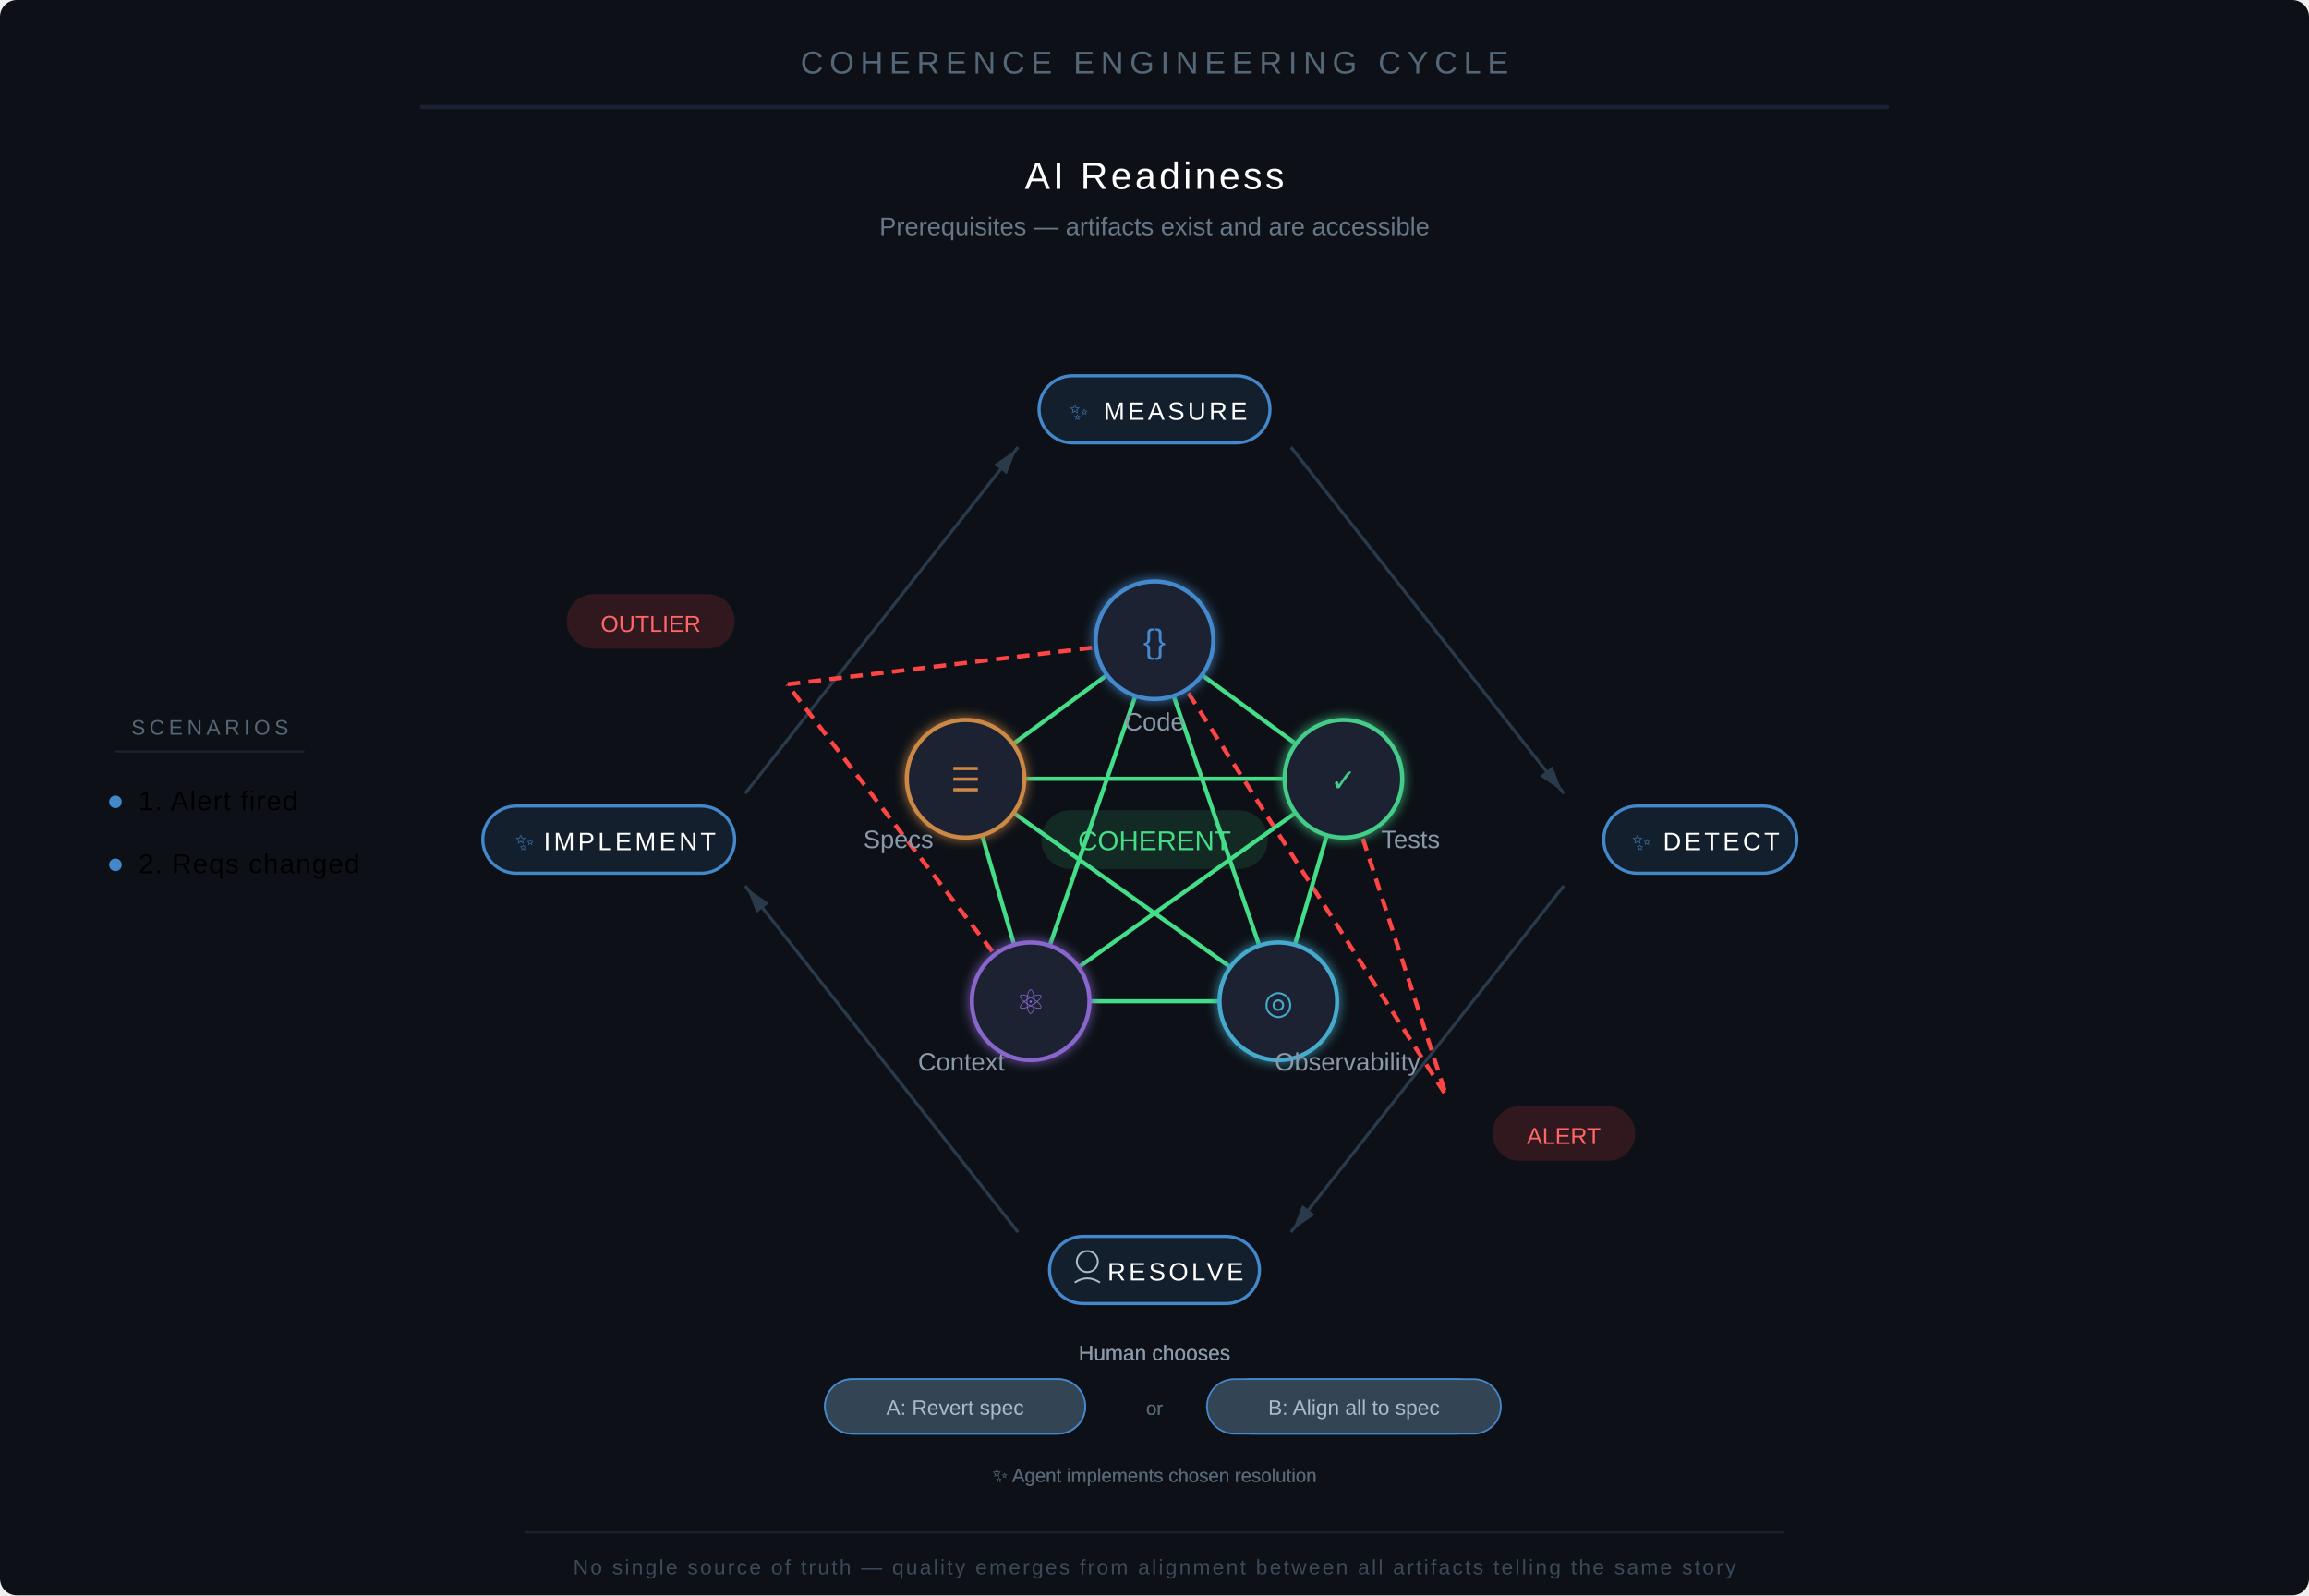
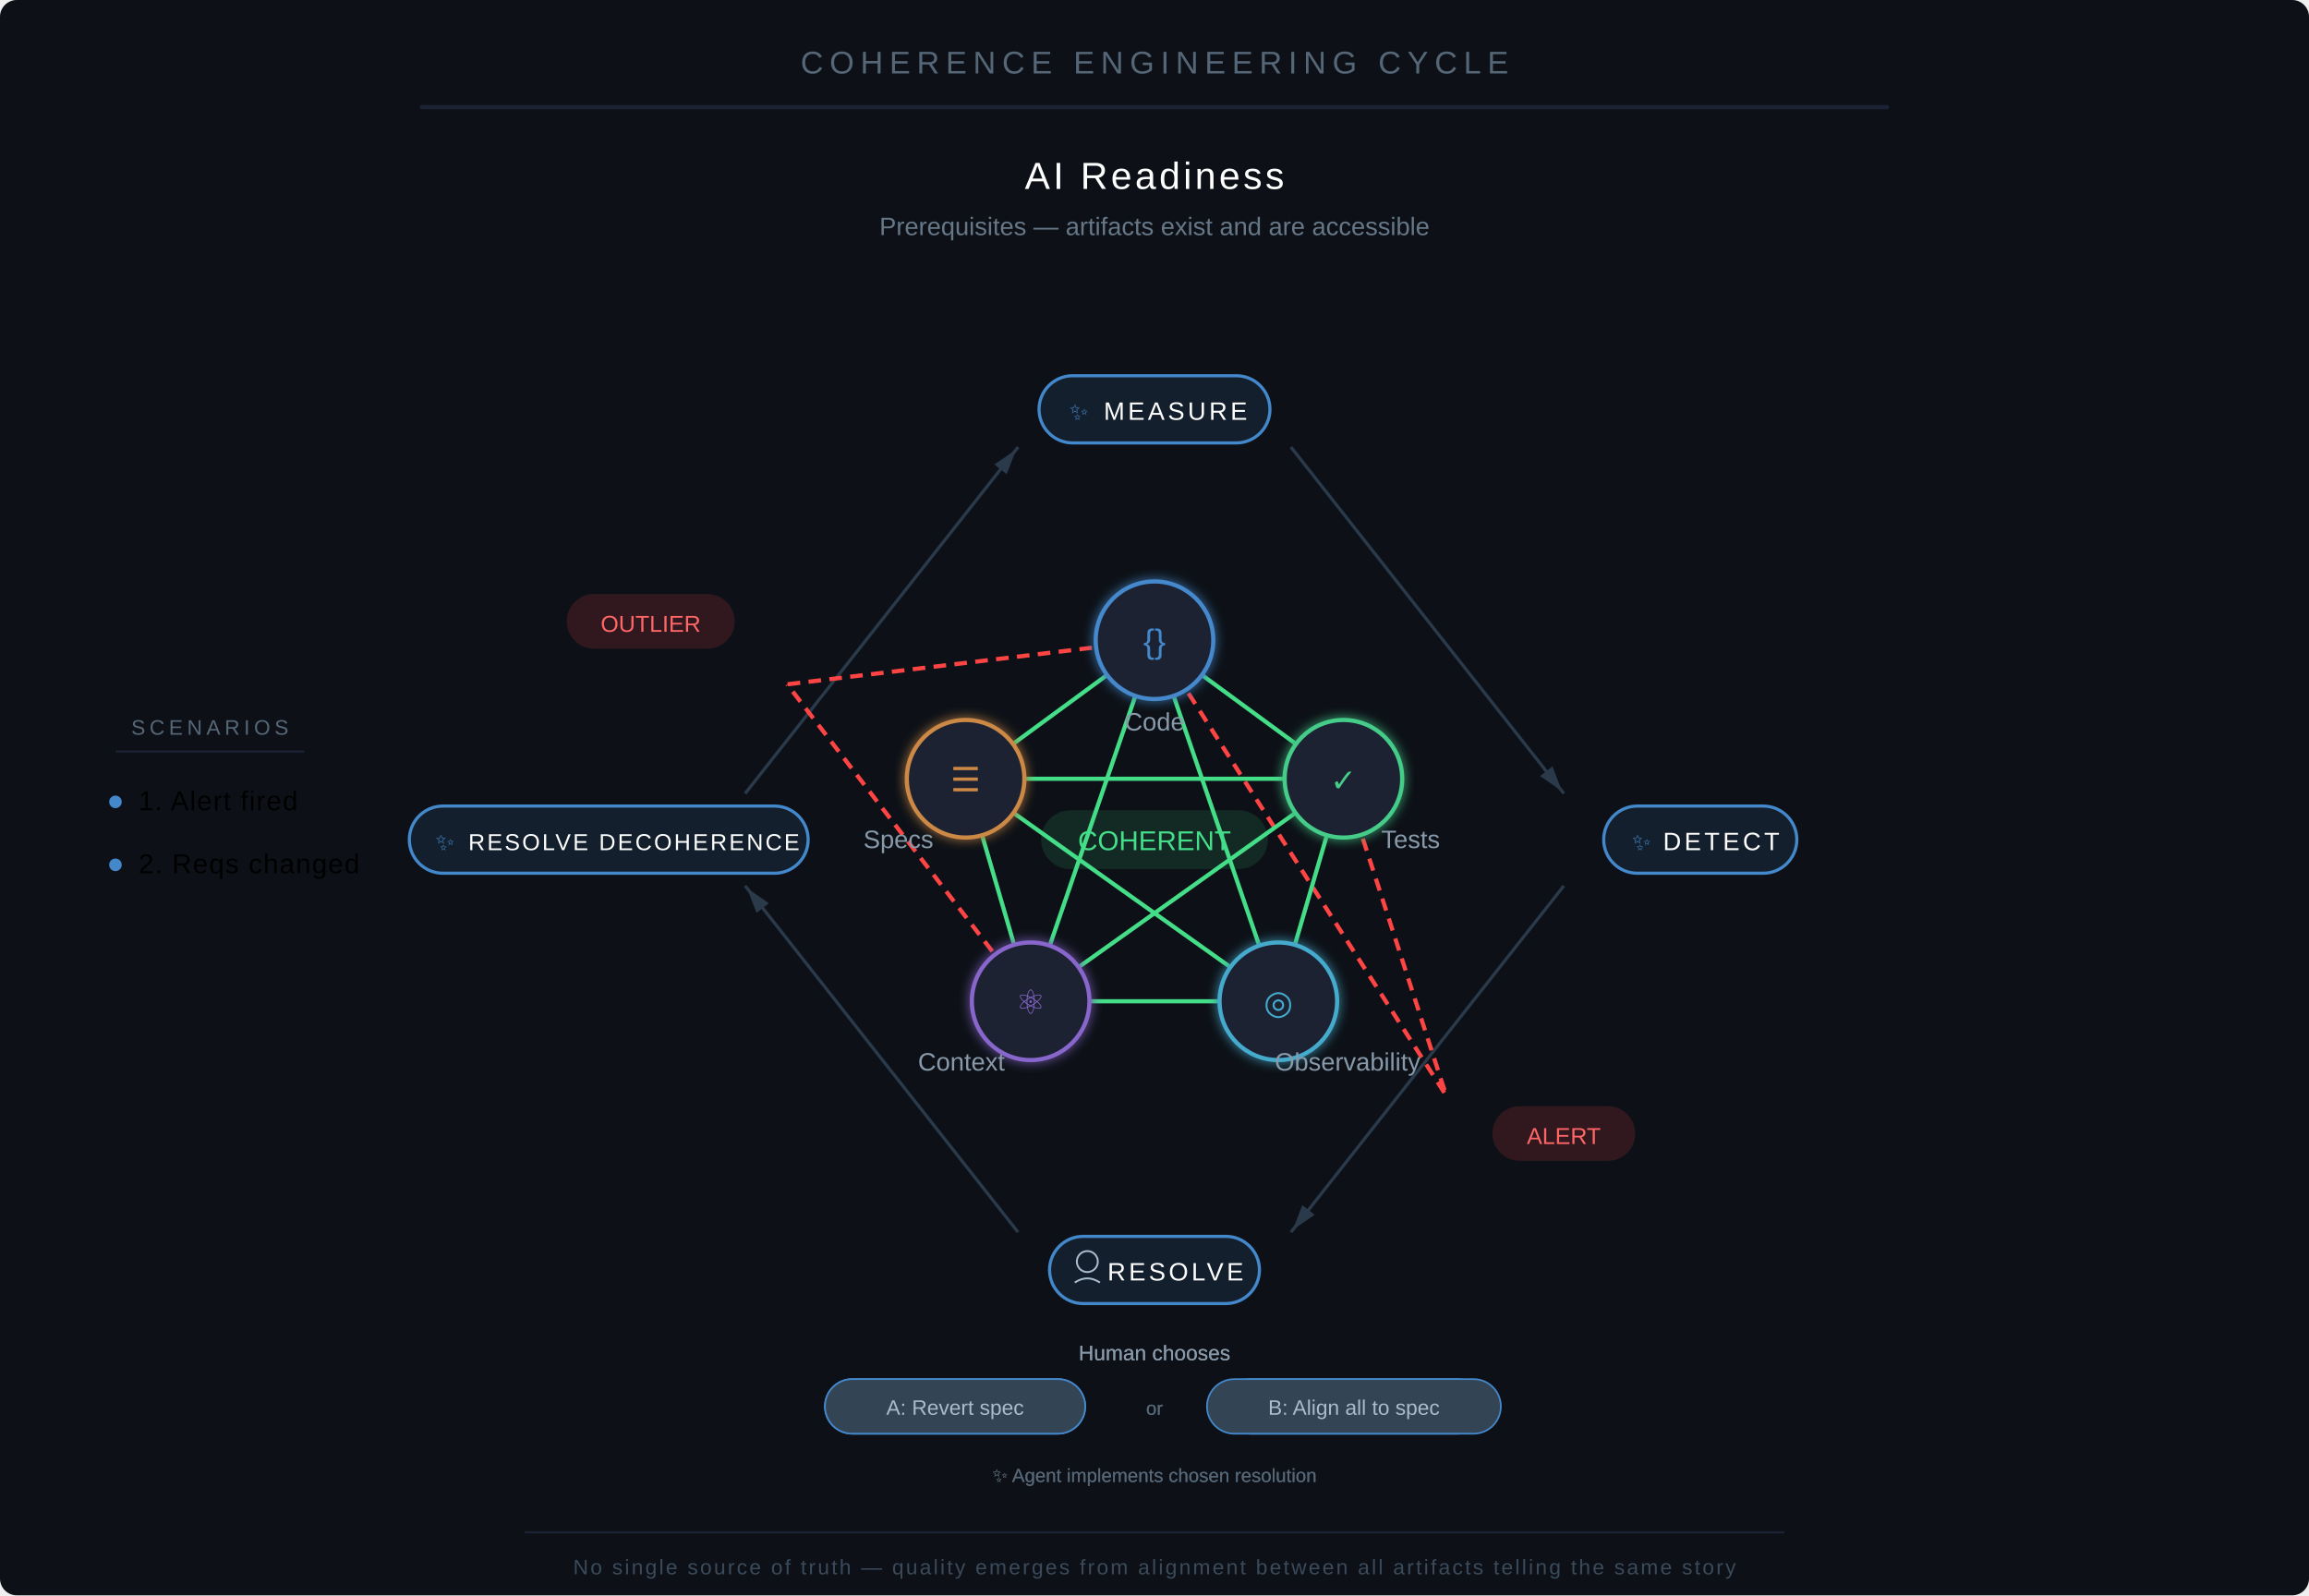
<svg xmlns="http://www.w3.org/2000/svg" viewBox="0 0 1100 760" width="1100" height="760">
  <defs>
    <filter id="glow">
      <feGaussianBlur stdDeviation="2.5" result="b" />
      <feMerge>
        <feMergeNode in="b" />
        <feMergeNode in="SourceGraphic" />
      </feMerge>
    </filter>
    <filter id="haloGlow">
      <feGaussianBlur stdDeviation="5" />
    </filter>
    <marker id="arrowDim" markerWidth="10" markerHeight="7" refX="9" refY="3.5" orient="auto">
      <path d="M0,1 L8,3.5 L0,6" fill="#2a3a4a" />
    </marker>
    <marker id="arrowEntry" markerWidth="10" markerHeight="7" refX="9" refY="3.5" orient="auto">
      <path d="M0,1 L8,3.5 L0,6" fill="#4488cc" />
    </marker>
    <marker id="arrowBlue" markerWidth="8" markerHeight="6" refX="8" refY="3" orient="auto">
      <path d="M0,0 L8,3 L0,6" fill="none" stroke="#66aadd" stroke-width="1" />
    </marker>
  </defs>
  <style>
    /* 48s loop — two scenarios, each 24s
       Scenario 1 (0-24s): Observability decoherence (alert fired)
       Scenario 2 (24-48s): Spec changed (new requirements)

       Phase timing per scenario:
       AI Readiness  0-3s / 24-27s     (0-6.25% / 50-56.25%)
       Measure       3-7s / 27-31s     (6.25-14.6% / 56.25-64.6%)
       Detect        7-12s / 31-36s    (14.6-25% / 64.6-75%)
       Resolve       12-17s / 36-41s   (25-35.4% / 75-85.4%)
       Implement     17-21s / 41-45s   (35.4-43.75% / 85.4-93.75%)
       Pause         21-24s / 45-48s   (43.75-50% / 93.75-100%) */

    text{font-family:'Helvetica Neue',Arial,sans-serif}
    .node-circle{fill:#1a2233;stroke-width:2}
    .node-label{font-size:12px;fill:#8899aa;text-anchor:middle;font-weight:400}
    .node-icon{text-anchor:middle;font-weight:400}
    .path-label{font-size:11px;fill:#aabbcc;text-anchor:middle}

    /* ---- AI READINESS (entry, shows at start of each scenario) ---- */
    @keyframes aiEntry{
      0%{opacity:0}1%{opacity:0}2.5%{opacity:1}5%{opacity:1}6.25%{opacity:0}
      49%{opacity:0}50%{opacity:0}52.5%{opacity:1}55%{opacity:1}56.25%{opacity:0}
      100%{opacity:0}}
    #ai-readiness{animation:aiEntry 48s infinite}
    @keyframes entryArrow{
      0%{opacity:0}4%{opacity:0}5.5%{opacity:0.8}6.5%{opacity:0.2}7%{opacity:0}
      54%{opacity:0}55.5%{opacity:0.8}56.5%{opacity:0.2}57%{opacity:0}
      100%{opacity:0}}
    #entry-arrow{animation:entryArrow 48s infinite}

    /* ---- NODE APPEARANCES (fade in once, stay visible) ---- */
    @keyframes n1{0%{opacity:0}1%{opacity:0}2.5%{opacity:1}100%{opacity:1}}
    @keyframes n2{0%{opacity:0}1.5%{opacity:0}3%{opacity:1}100%{opacity:1}}
    @keyframes n3{0%{opacity:0}2%{opacity:0}3.5%{opacity:1}100%{opacity:1}}
    @keyframes n4{0%{opacity:0}2.5%{opacity:0}4%{opacity:1}100%{opacity:1}}
    @keyframes n5{0%{opacity:0}3%{opacity:0}4.5%{opacity:1}100%{opacity:1}}
    #node-code{animation:n1 48s infinite}#node-tests{animation:n2 48s infinite}
    #node-obs{animation:n3 48s infinite}#node-context{animation:n4 48s infinite}
    #node-specs-g{animation:n5 48s infinite}

    /* ---- CYCLE BADGES (bright when active, dim otherwise — twice per loop) ---- */
    @keyframes bMeasure{
      0%{opacity:0.3}
      6.25%{opacity:0.3}8%{opacity:1}13%{opacity:1}14.6%{opacity:0.3}
      56.25%{opacity:0.3}58%{opacity:1}63%{opacity:1}64.6%{opacity:0.3}
      100%{opacity:0.3}}
    @keyframes bDetect{
      0%{opacity:0.3}
      14.6%{opacity:0.3}16%{opacity:1}23%{opacity:1}25%{opacity:0.3}
      64.6%{opacity:0.3}66%{opacity:1}73%{opacity:1}75%{opacity:0.3}
      100%{opacity:0.3}}
    @keyframes bResolve{
      0%{opacity:0.3}
      25%{opacity:0.3}27%{opacity:1}33%{opacity:1}35.4%{opacity:0.3}
      75%{opacity:0.3}77%{opacity:1}83%{opacity:1}85.4%{opacity:0.3}
      100%{opacity:0.3}}
    @keyframes bImplement{
      0%{opacity:0.3}
      35.4%{opacity:0.3}37%{opacity:1}42%{opacity:1}43.75%{opacity:0.3}
      85.4%{opacity:0.3}87%{opacity:1}92%{opacity:1}93.75%{opacity:0.3}
      100%{opacity:0.3}}
    #badge-measure{animation:bMeasure 48s infinite}
    #badge-detect{animation:bDetect 48s infinite}
    #badge-resolve{animation:bResolve 48s infinite}
    #badge-implement{animation:bImplement 48s infinite}

    /* Badge halos */
    @keyframes bhMeasure{
      0%{opacity:0}
      6.25%{opacity:0}8%{opacity:0.4}13%{opacity:0.4}14.6%{opacity:0}
      56.25%{opacity:0}58%{opacity:0.4}63%{opacity:0.4}64.6%{opacity:0}
      100%{opacity:0}}
    @keyframes bhDetect{
      0%{opacity:0}
      14.6%{opacity:0}16%{opacity:0.4}23%{opacity:0.4}25%{opacity:0}
      64.6%{opacity:0}66%{opacity:0.4}73%{opacity:0.4}75%{opacity:0}
      100%{opacity:0}}
    @keyframes bhResolve{
      0%{opacity:0}
      25%{opacity:0}27%{opacity:0.4}33%{opacity:0.4}35.4%{opacity:0}
      75%{opacity:0}77%{opacity:0.4}83%{opacity:0.4}85.4%{opacity:0}
      100%{opacity:0}}
    @keyframes bhImplement{
      0%{opacity:0}
      35.4%{opacity:0}37%{opacity:0.4}42%{opacity:0.4}43.75%{opacity:0}
      85.4%{opacity:0}87%{opacity:0.4}92%{opacity:0.4}93.75%{opacity:0}
      100%{opacity:0}}
    #halo-measure{animation:bhMeasure 48s infinite}
    #halo-detect{animation:bhDetect 48s infinite}
    #halo-resolve{animation:bhResolve 48s infinite}
    #halo-implement{animation:bhImplement 48s infinite}

    /* ---- OBS DRIFT + STROKE (Scenario 1: drifts out 14.6-20%, stays out while AI
       fixes Code/Tests/Specs, returns 39-41% as alert clears) ---- */
    @keyframes obsDrift{
      0%{transform:translate(0,0)}14.6%{transform:translate(0,0)}
      20%{transform:translate(80px,45px)}39%{transform:translate(80px,45px)}
      41%{transform:translate(0,0)}100%{transform:translate(0,0)}}
    #obs-drift{animation:obsDrift 48s infinite ease-in-out}
    @keyframes obsStroke{
      0%{stroke:#44aacc}
      14.6%{stroke:#44aacc}16%{stroke:#ff4444}25%{stroke:#ff4444}
      27%{stroke:#44aacc}
      39%{stroke:#44aacc}41%{stroke:#44dd88}43.75%{stroke:#44dd88}
      46%{stroke:#44aacc}100%{stroke:#44aacc}}
    #obs-circle{animation:obsStroke 48s infinite}

    /* ---- SPECS DRIFT + STROKE (Scenario 2: drifts out 64.6-70%, stays out while AI
       aligns Code/Tests/Obs/Context, returns 89-91% as alignment completes) ---- */
    @keyframes specsDrift{
      0%{transform:translate(0,0)}64.6%{transform:translate(0,0)}
      70%{transform:translate(-85px,-45px)}89%{transform:translate(-85px,-45px)}
      91%{transform:translate(0,0)}100%{transform:translate(0,0)}}
    #specs-drift{animation:specsDrift 48s infinite ease-in-out}
    @keyframes specsStroke{
      0%{stroke:#cc8844}
      64.6%{stroke:#cc8844}66%{stroke:#ff4444}75%{stroke:#ff4444}
      77%{stroke:#cc8844}
      89%{stroke:#cc8844}91%{stroke:#44dd88}93.75%{stroke:#44dd88}
      96%{stroke:#cc8844}100%{stroke:#cc8844}}
    #specs-circle{animation:specsStroke 48s infinite}

    /* ---- MEASUREMENT (both scenarios) ---- */
    @keyframes connMeasure{
      0%{opacity:0}
      7.5%{opacity:0}9%{opacity:0.6}13%{opacity:0.6}14.6%{opacity:0}
      57.5%{opacity:0}59%{opacity:0.6}63%{opacity:0.6}64.6%{opacity:0}
      100%{opacity:0}}
    @keyframes dashPulse{to{stroke-dashoffset:-20}}
    .conn-measure{stroke:#4488cc;stroke-width:1.5;fill:none;stroke-dasharray:6 4;
      animation:connMeasure 48s infinite,dashPulse 0.8s linear infinite}

    /* ---- DECOHERENCE SC1: Obs drifts (14.6-25%) ---- */
    @keyframes decoherenceShow1{
      0%{opacity:0}16%{opacity:0}17%{opacity:1}23%{opacity:1}25%{opacity:0}100%{opacity:0}}
    #decoherence-sc1{animation:decoherenceShow1 48s infinite}

    /* ---- DECOHERENCE SC2: Specs drifts (64.6-75%) ---- */
    @keyframes decoherenceShow2{
      0%{opacity:0}66%{opacity:0}67%{opacity:1}73%{opacity:1}75%{opacity:0}100%{opacity:0}}
    #decoherence-sc2{animation:decoherenceShow2 48s infinite}

    .conn-red{stroke:#ff4444;stroke-width:2;fill:none;stroke-dasharray:6 4;animation:dashPulse 0.5s linear infinite}
    .conn-ok{stroke:#4488cc;stroke-width:1.5;fill:none;opacity:0.25}
    @keyframes outlierPulse{0%,100%{opacity:0.6}50%{opacity:1}}
    .outlier-badge{animation:outlierPulse 1.2s ease-in-out infinite}

    /* ---- RESOLUTION SC1 (25-35.4%) ---- */
    @keyframes resolutionShow1{
      0%{opacity:0}26%{opacity:0}27%{opacity:1}34%{opacity:1}35.4%{opacity:0}100%{opacity:0}}
    #resolution-sc1{animation:resolutionShow1 48s infinite}

    /* ---- RESOLUTION SC2 (75-85.4%) ---- */
    @keyframes resolutionShow2{
      0%{opacity:0}76%{opacity:0}77%{opacity:1}84%{opacity:1}85.4%{opacity:0}100%{opacity:0}}
    #resolution-sc2{animation:resolutionShow2 48s infinite}

    /* ---- IMPLEMENT (both scenarios — green connections appear after outlier returns) ---- */
    @keyframes implementShow{
      0%{opacity:0}
      40.5%{opacity:0}41.5%{opacity:1}42.5%{opacity:1}43.75%{opacity:0}
      90.5%{opacity:0}91.5%{opacity:1}92.5%{opacity:1}93.75%{opacity:0}
      100%{opacity:0}}
    #implement-group{animation:implementShow 48s infinite}
    .conn-green{stroke:#44dd88;stroke-width:2;fill:none}
    @keyframes badgeGlow{0%,100%{opacity:0.8}50%{opacity:1}}
    .coherent-badge{animation:badgeGlow 1.5s ease-in-out infinite}

    /* ---- HANDOFF DOT (Resolve → Implement after pill selection) ---- */
    @keyframes handoffMove{
      0%{transform:translate(550px,605px);opacity:0}
      33%{transform:translate(550px,605px);opacity:0}
      33.5%{transform:translate(550px,605px);opacity:0.9}
      36%{transform:translate(290px,400px);opacity:0.9}
      36.5%{transform:translate(290px,400px);opacity:0}
      83%{transform:translate(550px,605px);opacity:0}
      83.5%{transform:translate(550px,605px);opacity:0.9}
      86%{transform:translate(290px,400px);opacity:0.9}
      86.5%{transform:translate(290px,400px);opacity:0}
      100%{transform:translate(290px,400px);opacity:0}}
    #handoff-dot{animation:handoffMove 48s infinite ease-in-out}

    /* ---- AI WORKING SPARKLES (visible while node returns during implement) ---- */
    @keyframes aiWorking1{
      0%{opacity:0}36%{opacity:0}36.5%{opacity:1}39.5%{opacity:1}40.5%{opacity:0}100%{opacity:0}}
    @keyframes aiWorking2{
      0%{opacity:0}86%{opacity:0}86.5%{opacity:1}89.5%{opacity:1}90.5%{opacity:0}100%{opacity:0}}
    #ai-working-sc1{animation:aiWorking1 48s infinite}
    #ai-working-sc2{animation:aiWorking2 48s infinite}
    @keyframes sparkle{0%,100%{opacity:0.4}50%{opacity:1}}
    .ai-spark{animation:sparkle 0.7s ease-in-out infinite}

    /* ---- SCENARIO LIST ---- */
    @keyframes sc1Highlight{
      0%{fill:#ffffff}43.75%{fill:#ffffff}46%{fill:#445566}93.75%{fill:#445566}96%{fill:#ffffff}100%{fill:#ffffff}}
    @keyframes sc2Highlight{
      0%{fill:#445566}43.75%{fill:#445566}46%{fill:#ffffff}93.75%{fill:#ffffff}96%{fill:#445566}100%{fill:#445566}}
    #sc1-label{animation:sc1Highlight 48s infinite}
    #sc2-label{animation:sc2Highlight 48s infinite}
    @keyframes sc1Dot{
      0%{opacity:1}43.75%{opacity:1}46%{opacity:0}93.75%{opacity:0}96%{opacity:1}100%{opacity:1}}
    @keyframes sc2Dot{
      0%{opacity:0}43.75%{opacity:0}46%{opacity:1}93.75%{opacity:1}96%{opacity:0}100%{opacity:0}}
    #sc1-dot{animation:sc1Dot 48s infinite}
    #sc2-dot{animation:sc2Dot 48s infinite}

    /* ---- PILL SELECTION (human picks option B) ---- */
    /* SC1: resolve visible 27-34%, selection fires at ~30% */
    @keyframes pillADim1{
      0%{opacity:1}29.5%{opacity:1}30.5%{opacity:0.3}34%{opacity:0.3}35%{opacity:1}100%{opacity:1}}
    @keyframes pillBRect1{
      0%{stroke:#4488cc;fill:#334455}29.5%{stroke:#4488cc;fill:#334455}
      30.5%{stroke:#44ddaa;fill:#1a3344}34%{stroke:#44ddaa;fill:#1a3344}
      35%{stroke:#4488cc;fill:#334455}100%{stroke:#4488cc;fill:#334455}}
    @keyframes pillBText1{
      0%{fill:#aabbcc}29.5%{fill:#aabbcc}30.5%{fill:#ffffff}34%{fill:#ffffff}
      35%{fill:#aabbcc}100%{fill:#aabbcc}}
    #sc1-pill-a{animation:pillADim1 48s infinite}
    #sc1-rect-b{animation:pillBRect1 48s infinite}
    #sc1-text-b{animation:pillBText1 48s infinite}

    /* SC2: resolve visible 77-84%, selection fires at ~80% */
    @keyframes pillADim2{
      0%{opacity:1}79.5%{opacity:1}80.5%{opacity:0.3}84%{opacity:0.3}85%{opacity:1}100%{opacity:1}}
    @keyframes pillBRect2{
      0%{stroke:#4488cc;fill:#334455}79.5%{stroke:#4488cc;fill:#334455}
      80.5%{stroke:#44ddaa;fill:#1a3344}84%{stroke:#44ddaa;fill:#1a3344}
      85%{stroke:#4488cc;fill:#334455}100%{stroke:#4488cc;fill:#334455}}
    @keyframes pillBText2{
      0%{fill:#aabbcc}79.5%{fill:#aabbcc}80.5%{fill:#ffffff}84%{fill:#ffffff}
      85%{fill:#aabbcc}100%{fill:#aabbcc}}
    #sc2-pill-a{animation:pillADim2 48s infinite}
    #sc2-rect-b{animation:pillBRect2 48s infinite}
    #sc2-text-b{animation:pillBText2 48s infinite}
  </style>
  <rect width="1100" height="760" fill="#0d1117" rx="8" />
  <text x="550" y="35" font-size="15" fill="#556677" text-anchor="middle" font-weight="300" letter-spacing="3">COHERENCE ENGINEERING CYCLE</text>
  <rect x="200" y="50" width="700" height="2" rx="1" fill="#1a2233" />
  <rect x="200" y="50" width="0" height="2" rx="1" fill="#4488cc" opacity="0.6">
    <animate attributeName="width" values="0;700;700;0;700;700" keyTimes="0;0.438;0.49;0.5;0.938;1" dur="48s" repeatCount="indefinite" />
  </rect>
  <text x="100" y="350" font-size="10" fill="#556677" text-anchor="middle" font-weight="500" letter-spacing="2">SCENARIOS</text>
  <line x1="55" y1="358" x2="145" y2="358" stroke="#1a2233" stroke-width="1" />
  <circle id="sc1-dot" cx="55" cy="382" r="3" fill="#4488cc" />
  <text id="sc1-label" x="66" y="386" font-size="13" font-weight="400" letter-spacing="0.5">1. Alert fired</text>
  <circle id="sc2-dot" cx="55" cy="412" r="3" fill="#4488cc" />
  <text id="sc2-label" x="66" y="416" font-size="13" font-weight="400" letter-spacing="0.5">2. Reqs changed</text>
  <g id="ai-readiness">
    <text x="550" y="90" font-size="18" fill="#ffffff" text-anchor="middle" font-weight="300" letter-spacing="1.5">AI Readiness</text>
    <text x="550" y="112" font-size="12" fill="#667788" text-anchor="middle" font-weight="300">Prerequisites — artifacts exist and are accessible</text>
  </g>
  <line id="entry-arrow" x1="550" y1="125" x2="550" y2="172" stroke="#4488cc" stroke-width="1.5" marker-end="url(#arrowEntry)" opacity="0" />
  <line x1="615" y1="213" x2="745" y2="378" stroke="#2a3a4a" stroke-width="1.5" marker-end="url(#arrowDim)" />
  <line x1="745" y1="422" x2="615" y2="587" stroke="#2a3a4a" stroke-width="1.5" marker-end="url(#arrowDim)" />
  <line x1="485" y1="587" x2="355" y2="422" stroke="#2a3a4a" stroke-width="1.5" marker-end="url(#arrowDim)" />
  <line x1="355" y1="378" x2="485" y2="213" stroke="#2a3a4a" stroke-width="1.5" marker-end="url(#arrowDim)" />
  <ellipse id="halo-measure" cx="550" cy="195" rx="70" ry="22" fill="#4488cc" opacity="0" filter="url(#haloGlow)" />
  <ellipse id="halo-detect" cx="810" cy="400" rx="55" ry="22" fill="#4488cc" opacity="0" filter="url(#haloGlow)" />
  <ellipse id="halo-resolve" cx="550" cy="605" rx="60" ry="22" fill="#4488cc" opacity="0" filter="url(#haloGlow)" />
-   <ellipse id="halo-implement" cx="290" cy="400" rx="70" ry="22" fill="#4488cc" opacity="0" filter="url(#haloGlow)" />
+   <ellipse id="halo-implement" cx="290" cy="400" rx="100" ry="22" fill="#4488cc" opacity="0" filter="url(#haloGlow)" />
  <g id="badge-measure" transform="translate(550,195)">
    <rect x="-55" y="-16" width="110" height="32" rx="16" fill="#4488cc" fill-opacity="0.12" stroke="#4488cc" stroke-width="1.5" />
    <text x="-36" y="5" font-size="11" fill="#4488cc" text-anchor="middle">✨</text>
    <text x="10" y="5" font-size="12" fill="#fff" text-anchor="middle" font-weight="500" letter-spacing="1.5">MEASURE</text>
  </g>
  <g id="badge-detect" transform="translate(810,400)">
    <rect x="-46" y="-16" width="92" height="32" rx="16" fill="#4488cc" fill-opacity="0.12" stroke="#4488cc" stroke-width="1.5" />
    <text x="-28" y="5" font-size="11" fill="#4488cc" text-anchor="middle">✨</text>
    <text x="10" y="5" font-size="12" fill="#fff" text-anchor="middle" font-weight="500" letter-spacing="1.5">DETECT</text>
  </g>
  <g id="badge-resolve" transform="translate(550,605)">
    <rect x="-50" y="-16" width="100" height="32" rx="16" fill="#4488cc" fill-opacity="0.12" stroke="#4488cc" stroke-width="1.5" />
    <circle cx="-32" cy="-4" r="5" fill="none" stroke="#aabbcc" stroke-width="0.9" />
    <path d="M-38,6 Q-32,2 -26,6" fill="none" stroke="#aabbcc" stroke-width="0.9" />
    <text x="10" y="5" font-size="12" fill="#fff" text-anchor="middle" font-weight="500" letter-spacing="1.5">RESOLVE</text>
  </g>
  <g id="badge-implement" transform="translate(290,400)">
-     <rect x="-60" y="-16" width="120" height="32" rx="16" fill="#4488cc" fill-opacity="0.12" stroke="#4488cc" stroke-width="1.5" />
-     <text x="-40" y="5" font-size="11" fill="#4488cc" text-anchor="middle">✨</text>
-     <text x="10" y="5" font-size="12" fill="#fff" text-anchor="middle" font-weight="500" letter-spacing="1.5">IMPLEMENT</text>
+     <rect x="-95" y="-16" width="190" height="32" rx="16" fill="#4488cc" fill-opacity="0.12" stroke="#4488cc" stroke-width="1.5" />
+     <text x="-78" y="5" font-size="11" fill="#4488cc" text-anchor="middle">✨</text>
+     <text x="12" y="5" font-size="11" fill="#fff" text-anchor="middle" font-weight="500" letter-spacing="1">RESOLVE DECOHERENCE</text>
  </g>
  <line x1="550" y1="305" x2="640" y2="371" class="conn-measure" />
  <line x1="550" y1="305" x2="609" y2="477" class="conn-measure" />
  <line x1="550" y1="305" x2="491" y2="477" class="conn-measure" />
  <line x1="550" y1="305" x2="460" y2="371" class="conn-measure" />
  <line x1="640" y1="371" x2="609" y2="477" class="conn-measure" />
  <line x1="640" y1="371" x2="491" y2="477" class="conn-measure" />
  <line x1="640" y1="371" x2="460" y2="371" class="conn-measure" />
  <line x1="609" y1="477" x2="491" y2="477" class="conn-measure" />
  <line x1="609" y1="477" x2="460" y2="371" class="conn-measure" />
  <line x1="491" y1="477" x2="460" y2="371" class="conn-measure" />
  <g id="decoherence-sc1">
    <line x1="550" y1="305" x2="689" y2="522" class="conn-red" />
    <line x1="640" y1="371" x2="689" y2="522" class="conn-red" />
    <line x1="550" y1="305" x2="640" y2="371" class="conn-ok" />
    <line x1="550" y1="305" x2="460" y2="371" class="conn-ok" />
    <line x1="460" y1="371" x2="491" y2="477" class="conn-ok" />
    <g class="outlier-badge" transform="translate(745,540)">
      <rect x="-34" y="-13" width="68" height="26" rx="13" fill="#ff4444" fill-opacity="0.15" />
      <text x="0" y="5" font-size="11" fill="#ff6666" text-anchor="middle" font-weight="500">ALERT</text>
    </g>
  </g>
  <g id="decoherence-sc2">
    <line x1="550" y1="305" x2="375" y2="326" class="conn-red" />
    <line x1="491" y1="477" x2="375" y2="326" class="conn-red" />
    <line x1="550" y1="305" x2="640" y2="371" class="conn-ok" />
    <line x1="640" y1="371" x2="609" y2="477" class="conn-ok" />
    <line x1="609" y1="477" x2="491" y2="477" class="conn-ok" />
    <g class="outlier-badge" transform="translate(310,296)">
      <rect x="-40" y="-13" width="80" height="26" rx="13" fill="#ff4444" fill-opacity="0.15" />
      <text x="0" y="5" font-size="11" fill="#ff6666" text-anchor="middle" font-weight="500">OUTLIER</text>
    </g>
  </g>
  <circle id="handoff-dot" r="5" fill="#4488cc" filter="url(#glow)" opacity="0" />
  <g id="implement-group">
    <line x1="550" y1="305" x2="640" y2="371" class="conn-green" />
    <line x1="550" y1="305" x2="609" y2="477" class="conn-green" />
    <line x1="550" y1="305" x2="491" y2="477" class="conn-green" />
    <line x1="550" y1="305" x2="460" y2="371" class="conn-green" />
    <line x1="640" y1="371" x2="609" y2="477" class="conn-green" />
    <line x1="640" y1="371" x2="491" y2="477" class="conn-green" />
    <line x1="640" y1="371" x2="460" y2="371" class="conn-green" />
    <line x1="609" y1="477" x2="491" y2="477" class="conn-green" />
    <line x1="609" y1="477" x2="460" y2="371" class="conn-green" />
    <line x1="491" y1="477" x2="460" y2="371" class="conn-green" />
    <g class="coherent-badge" transform="translate(550,400)">
      <rect x="-54" y="-14" width="108" height="28" rx="14" fill="#44dd88" fill-opacity="0.12" />
      <text x="0" y="5" font-size="13" fill="#44dd88" text-anchor="middle" font-weight="400">COHERENT</text>
    </g>
  </g>
  <g id="node-code">
    <circle cx="550" cy="305" r="28" class="node-circle" stroke="#4488cc" filter="url(#glow)" />
    <text x="550" y="311" class="node-icon" font-size="16" fill="#4488cc">{}</text>
    <text x="550" y="348" class="node-label">Code</text>
  </g>
  <g id="node-tests">
    <circle cx="640" cy="371" r="28" class="node-circle" stroke="#44cc88" filter="url(#glow)" />
    <text x="640" y="377" class="node-icon" font-size="15" fill="#44cc88">✓</text>
    <text x="672" y="404" class="node-label" text-anchor="start">Tests</text>
  </g>
  <g id="obs-drift">
    <g id="node-obs">
      <circle id="obs-circle" cx="609" cy="477" r="28" class="node-circle" stroke="#44aacc" filter="url(#glow)" />
      <text x="609" y="483" class="node-icon" font-size="16" fill="#44aacc">◎</text>
      <text x="642" y="510" class="node-label" text-anchor="start">Observability</text>
    </g>
  </g>
  <g id="node-context">
    <circle cx="491" cy="477" r="28" class="node-circle" stroke="#8866cc" filter="url(#glow)" />
    <text x="491" y="483" class="node-icon" font-size="16" fill="#8866cc">⚛</text>
    <text x="458" y="510" class="node-label" text-anchor="end">Context</text>
  </g>
  <g id="specs-drift">
    <g id="node-specs-g">
      <circle id="specs-circle" cx="460" cy="371" r="28" class="node-circle" stroke="#cc8844" filter="url(#glow)" />
      <text x="460" y="377" class="node-icon" font-size="16" fill="#cc8844">☰</text>
      <text x="428" y="404" class="node-label" text-anchor="end">Specs</text>
    </g>
  </g>
  <g id="ai-working-sc1" opacity="0">
    <text class="ai-spark" x="565" y="290" font-size="11" fill="#4488cc" text-anchor="middle">✨</text>
    <text class="ai-spark" x="658" y="358" font-size="9" fill="#66aadd" text-anchor="middle" style="animation-delay:0.25s">✨</text>
    <text class="ai-spark" x="443" y="358" font-size="10" fill="#4488cc" text-anchor="middle" style="animation-delay:0.5s">✨</text>
  </g>
  <g id="ai-working-sc2" opacity="0">
    <text class="ai-spark" x="565" y="290" font-size="11" fill="#4488cc" text-anchor="middle">✨</text>
    <text class="ai-spark" x="658" y="358" font-size="9" fill="#66aadd" text-anchor="middle" style="animation-delay:0.2s">✨</text>
    <text class="ai-spark" x="626" y="462" font-size="10" fill="#4488cc" text-anchor="middle" style="animation-delay:0.4s">✨</text>
    <text class="ai-spark" x="474" y="462" font-size="9" fill="#66aadd" text-anchor="middle" style="animation-delay:0.6s">✨</text>
  </g>
  <g id="resolution-sc1">
    <text x="550" y="648" font-size="10" fill="#8899aa" text-anchor="middle">Human chooses</text>
    <g id="sc1-pill-a" transform="translate(455,670)">
      <rect x="-62" y="-13" width="124" height="26" rx="13" fill="#334455" stroke="#4488cc" stroke-width="0.8" />
      <text x="0" y="4" font-size="10" fill="#aabbcc" text-anchor="middle">A: Disable alert</text>
    </g>
    <text x="550" y="674" font-size="9" fill="#556677" text-anchor="middle">or</text>
    <g id="sc1-pill-b" transform="translate(645,670)">
      <rect id="sc1-rect-b" x="-62" y="-13" width="124" height="26" rx="13" fill="#334455" stroke="#4488cc" stroke-width="0.8" />
      <text id="sc1-text-b" x="0" y="4" font-size="10" fill="#aabbcc" text-anchor="middle">B: Fix edge case</text>
    </g>
    <text x="550" y="706" font-size="9" fill="#556677" text-anchor="middle">✨ Agent implements chosen resolution</text>
  </g>
  <g id="resolution-sc2">
    <text x="550" y="648" font-size="10" fill="#8899aa" text-anchor="middle">Human chooses</text>
    <g id="sc2-pill-a" transform="translate(455,670)">
      <rect x="-62" y="-13" width="124" height="26" rx="13" fill="#334455" stroke="#4488cc" stroke-width="0.8" />
      <text x="0" y="4" font-size="10" fill="#aabbcc" text-anchor="middle">A: Revert spec</text>
    </g>
    <text x="550" y="674" font-size="9" fill="#556677" text-anchor="middle">or</text>
    <g id="sc2-pill-b" transform="translate(645,670)">
      <rect id="sc2-rect-b" x="-70" y="-13" width="140" height="26" rx="13" fill="#334455" stroke="#4488cc" stroke-width="0.8" />
      <text id="sc2-text-b" x="0" y="4" font-size="10" fill="#aabbcc" text-anchor="middle">B: Align all to spec</text>
    </g>
    <text x="550" y="706" font-size="9" fill="#556677" text-anchor="middle">✨ Agent implements chosen resolution</text>
  </g>
  <line x1="250" y1="730" x2="850" y2="730" stroke="#1a2233" stroke-width="1" />
  <text x="550" y="750" font-size="10" fill="#3a4a5a" text-anchor="middle" letter-spacing="1">
    No single source of truth — quality emerges from alignment between all artifacts telling the same story
  </text>
</svg>
